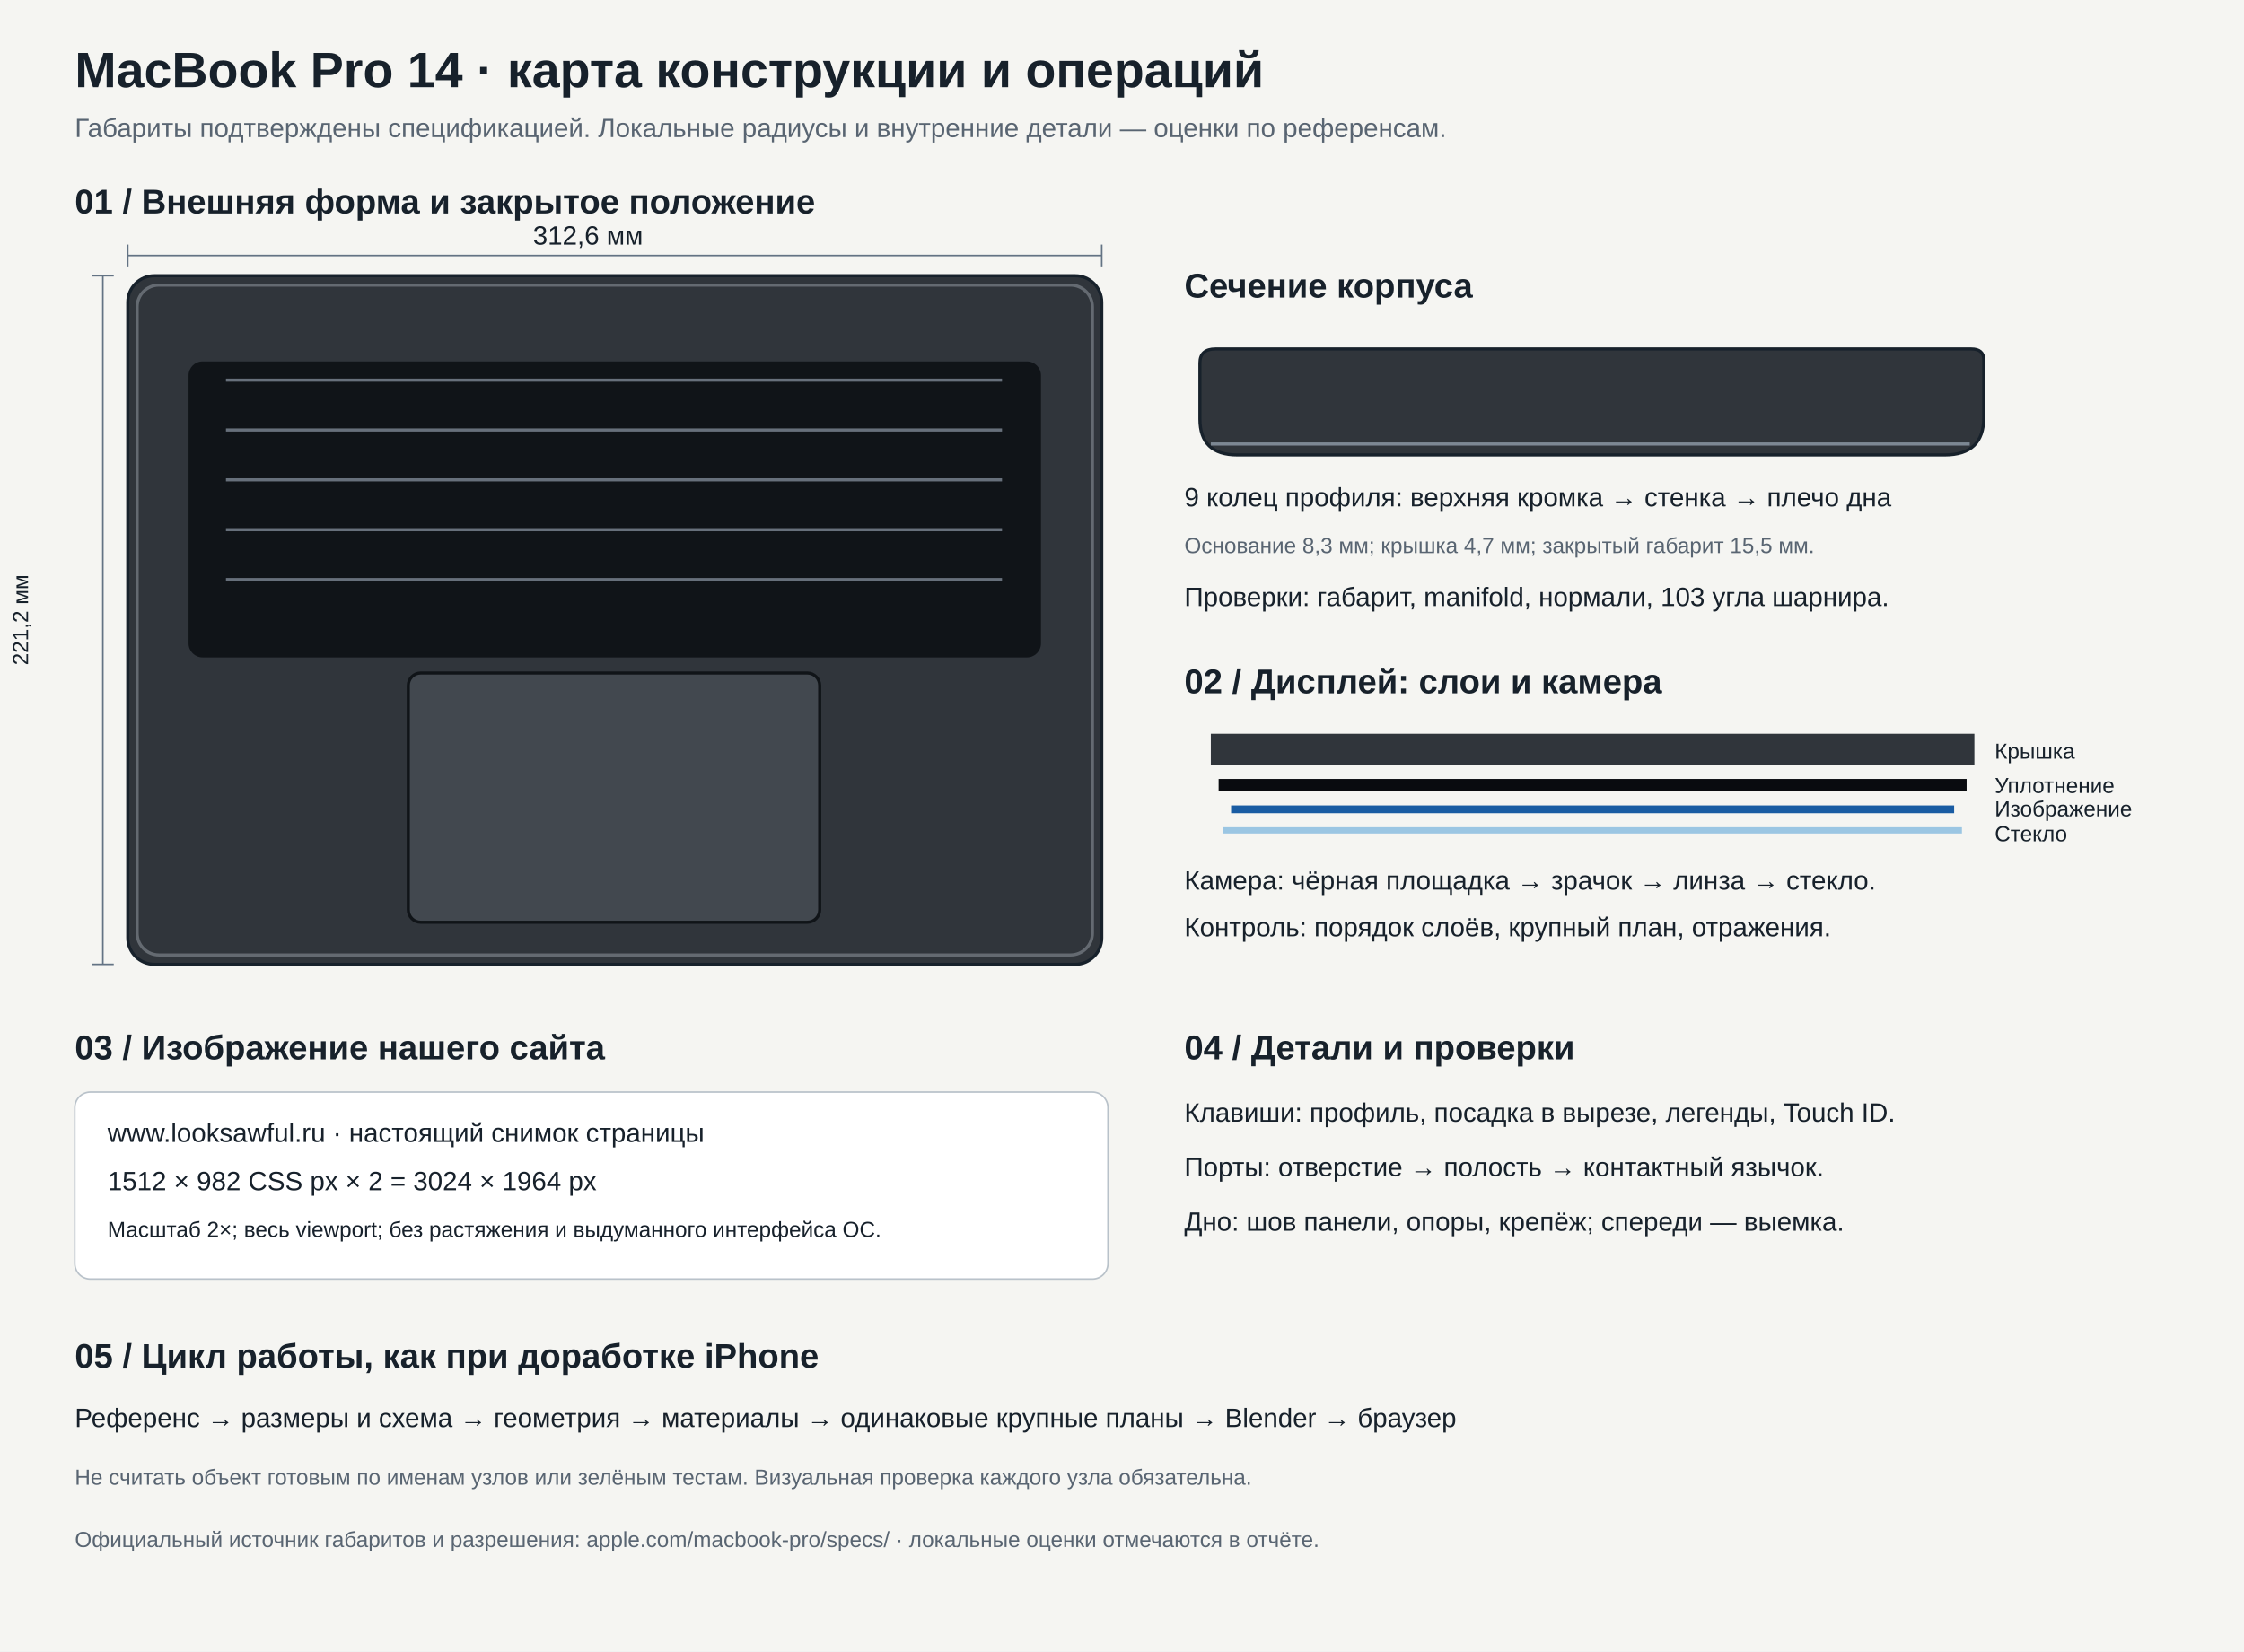
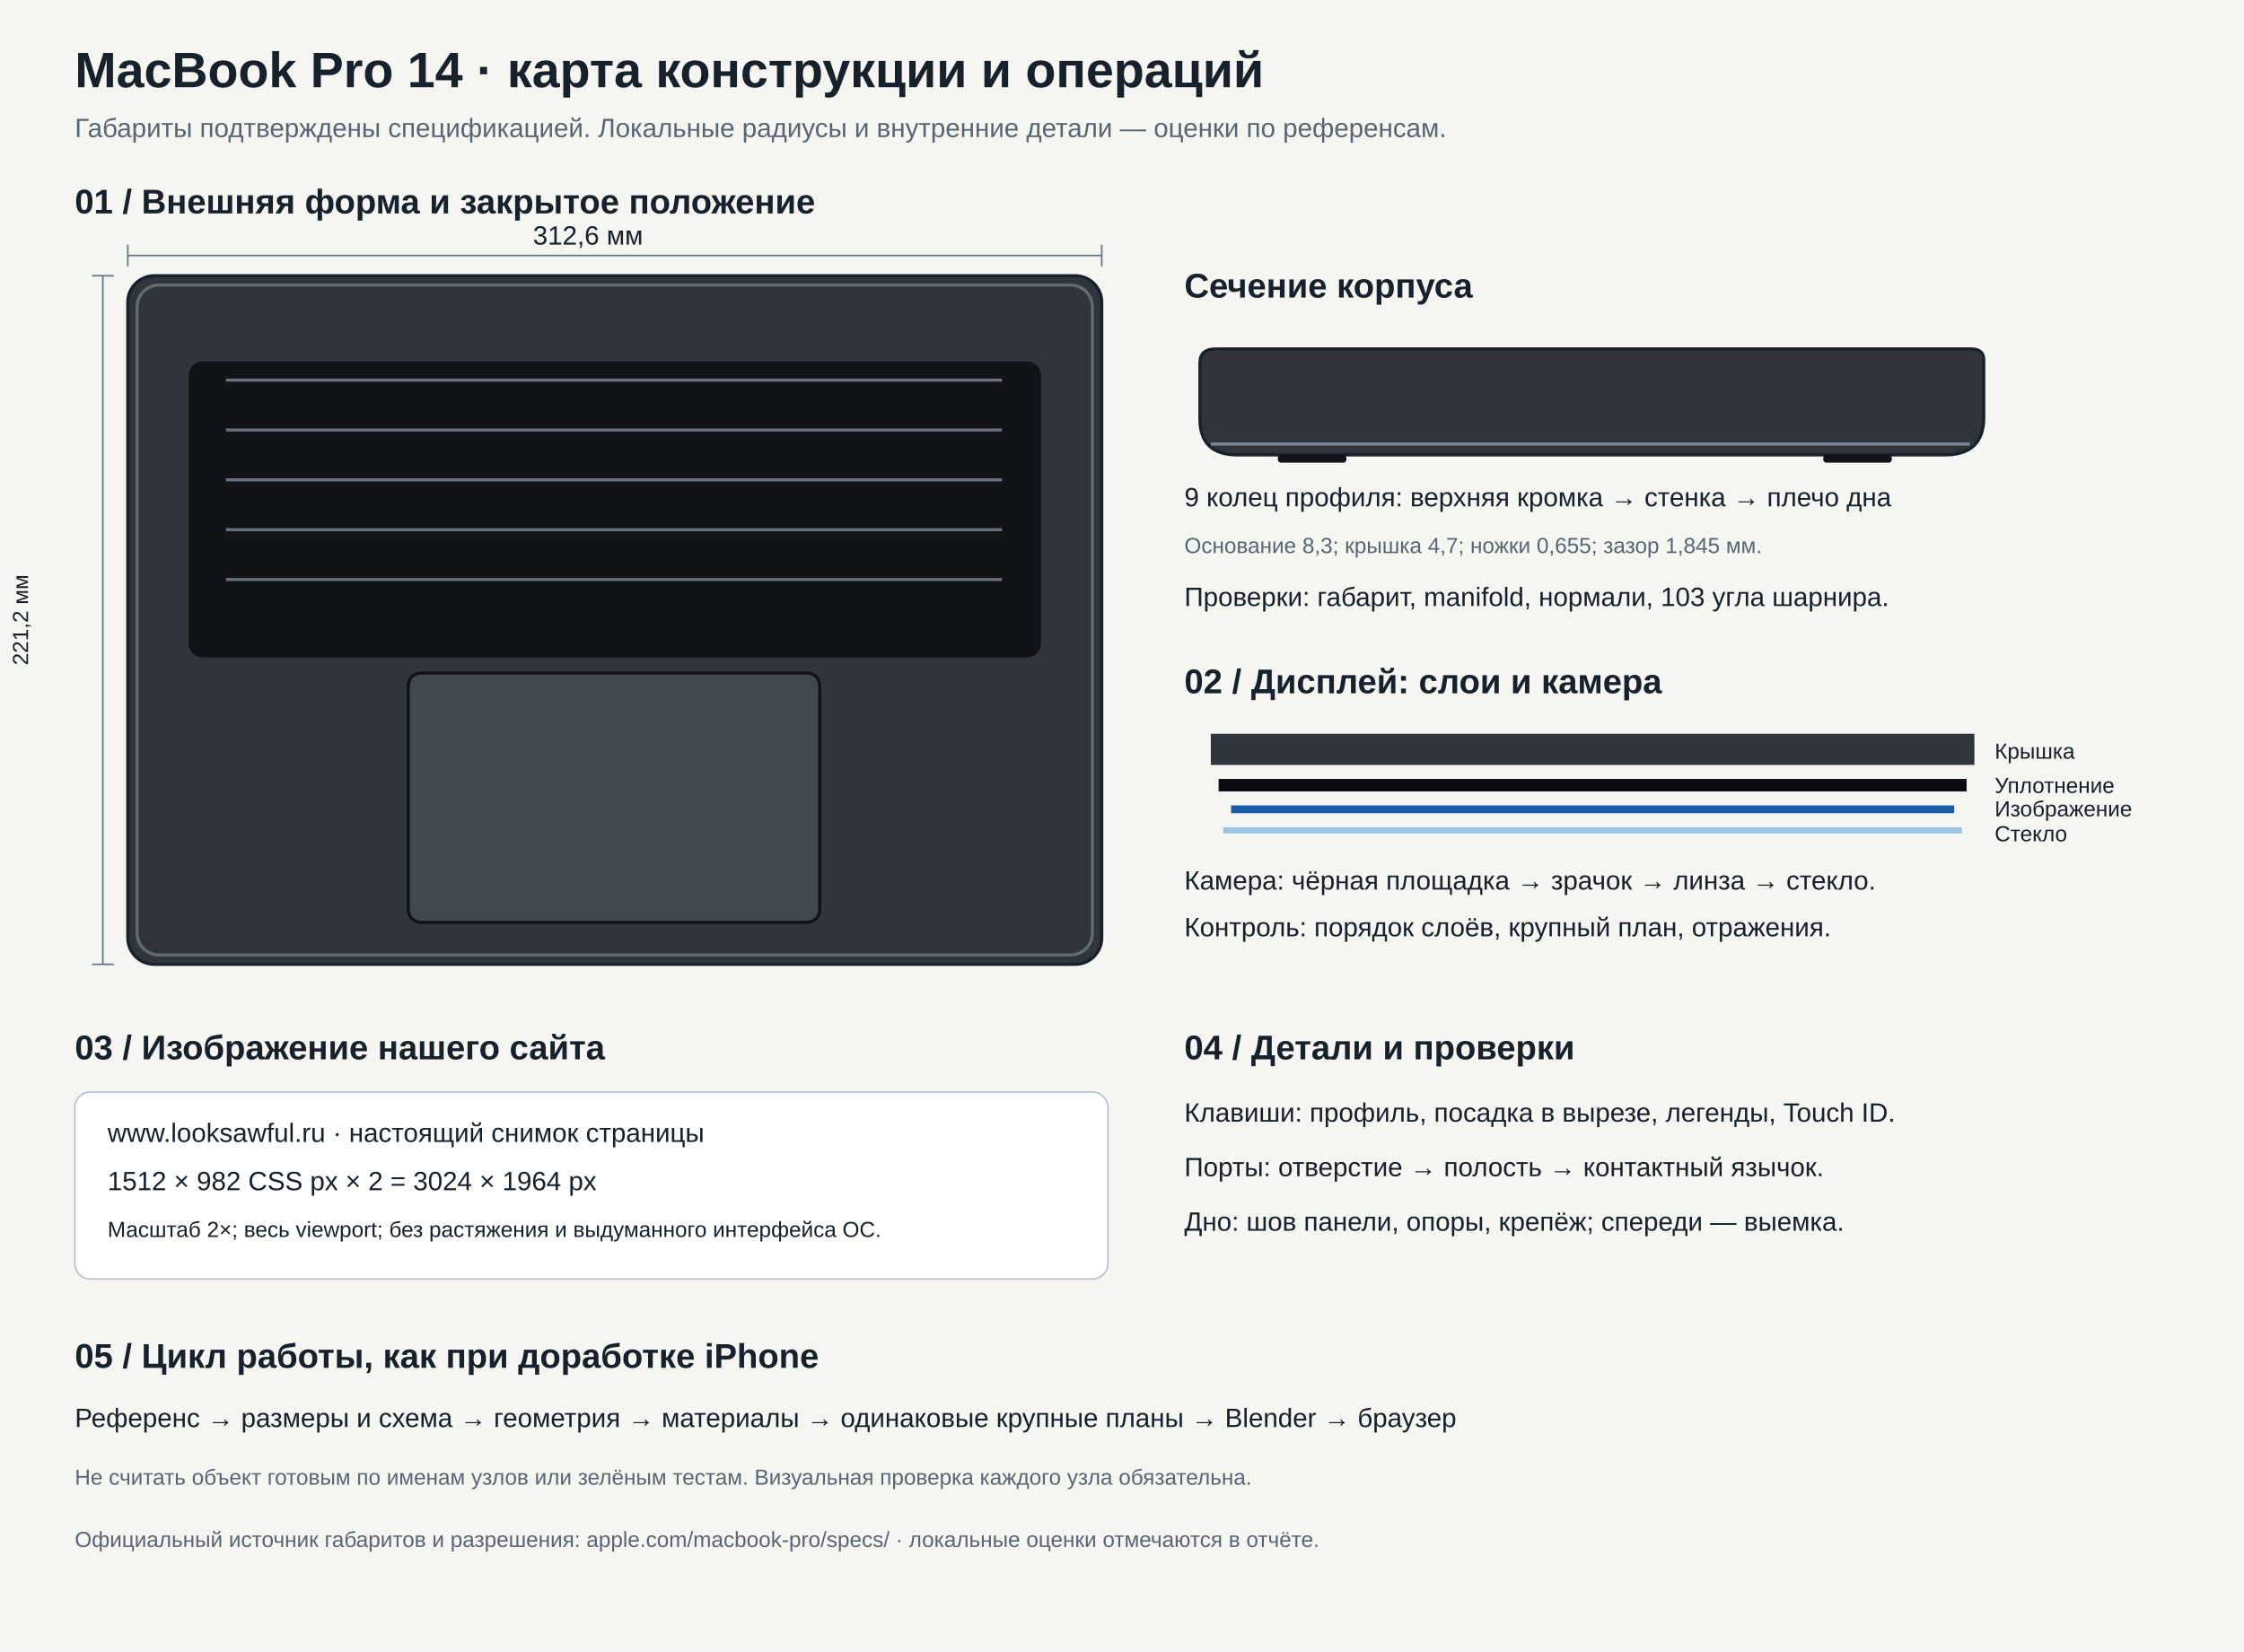
<svg xmlns="http://www.w3.org/2000/svg" width="1440" height="1060" viewBox="0 0 1440 1060">
  <rect width="1440" height="1060" fill="#f5f5f2" />
  <style>text{font-family:Arial,sans-serif;fill:#17212b}.title{font-size:32px;font-weight:700}.h{font-size:22px;font-weight:700}.p{font-size:17px}.s{font-size:14px}.line{stroke:#344557;stroke-width:2;fill:none}.dim{stroke:#637384;stroke-width:1;fill:none}.blue{fill:#195ca3}.note{fill:#596572}</style>
  <text x="48" y="56" class="title">MacBook Pro 14 · карта конструкции и операций</text>
  <text x="48" y="88" class="p note">Габариты подтверждены спецификацией. Локальные радиусы и внутренние детали — оценки по референсам.</text>
  <text x="48" y="137" class="h">01 / Внешняя форма и закрытое положение</text>
  <rect x="82" y="177" width="625" height="442" rx="17" fill="#30353b" stroke="#17212b" stroke-width="2" />
  <rect x="88" y="183" width="613" height="430" rx="14" fill="none" stroke="#646a71" stroke-width="2" />
  <rect x="121" y="232" width="547" height="190" rx="9" fill="#101418" />
  <path d="M145 244H643M145 276H643M145 308H643M145 340H643M145 372H643" stroke="#67707b" stroke-width="2" />
  <rect x="262" y="432" width="264" height="160" rx="8" fill="#42484f" stroke="#101418" stroke-width="2" />
  <path d="M82 164H707M82 157V171M707 157V171" class="dim" />
  <text x="342" y="157" class="p">312,6 мм</text>
  <path d="M66 177V619M59 177H73M59 619H73" class="dim" />
  <text x="18" y="427" class="s" transform="rotate(-90 18 427)">221,2 мм</text>
  <text x="760" y="191" class="h">Сечение корпуса</text>
  <path d="M780 224L1265 224Q1273 224 1273 231L1273 268Q1273 292 1248 292L794 292Q770 292 770 269L770 233Q770 224 780 224Z" fill="#30353b" stroke="#17212b" stroke-width="2" />
  <path d="M777 285H1264" stroke="#7c8793" stroke-width="2" />
+   <rect x="820" y="292" width="44" height="5" rx="2" fill="#101418" />
+   <rect x="1170" y="292" width="44" height="5" rx="2" fill="#101418" />
  <text x="760" y="325" class="p">9 колец профиля: верхняя кромка → стенка → плечо дна</text>
-   <text x="760" y="355" class="s note">Основание 8,3 мм; крышка 4,7 мм; закрытый габарит 15,5 мм.</text>
+   <text x="760" y="355" class="s note">Основание 8,3; крышка 4,7; ножки 0,655; зазор 1,845 мм.</text>
  <text x="760" y="389" class="p">Проверки: габарит, manifold, нормали, 103 угла шарнира.</text>
  <text x="760" y="445" class="h">02 / Дисплей: слои и камера</text>
  <rect x="777" y="471" width="490" height="20" fill="#30353b" />
  <rect x="782" y="500" width="480" height="8" fill="#090b0f" />
  <rect x="790" y="517" width="464" height="5" fill="#195ca3" />
  <rect x="785" y="531" width="474" height="4" fill="#9bc6e3" />
  <text x="1280" y="487" class="s">Крышка</text>
  <text x="1280" y="509" class="s">Уплотнение</text>
  <text x="1280" y="524" class="s">Изображение</text>
  <text x="1280" y="540" class="s">Стекло</text>
  <text x="760" y="571" class="p">Камера: чёрная площадка → зрачок → линза → стекло.</text>
  <text x="760" y="601" class="p">Контроль: порядок слоёв, крупный план, отражения.</text>
  <text x="48" y="680" class="h">03 / Изображение нашего сайта</text>
  <rect x="48" y="701" width="663" height="120" rx="10" fill="white" stroke="#b9c2ca" />
  <text x="69" y="733" class="p">www.looksawful.ru · настоящий снимок страницы</text>
  <text x="69" y="764" class="p">1512 × 982 CSS px × 2 = 3024 × 1964 px</text>
  <text x="69" y="794" class="s">Масштаб 2×; весь viewport; без растяжения и выдуманного интерфейса ОС.</text>
  <text x="760" y="680" class="h">04 / Детали и проверки</text>
  <text x="760" y="720" class="p">Клавиши: профиль, посадка в вырезе, легенды, Touch ID.</text>
  <text x="760" y="755" class="p">Порты: отверстие → полость → контактный язычок.</text>
  <text x="760" y="790" class="p">Дно: шов панели, опоры, крепёж; спереди — выемка.</text>
  <text x="48" y="878" class="h">05 / Цикл работы, как при доработке iPhone</text>
  <text x="48" y="916" class="p">Референс → размеры и схема → геометрия → материалы → одинаковые крупные планы → Blender → браузер</text>
  <text x="48" y="953" class="s note">Не считать объект готовым по именам узлов или зелёным тестам. Визуальная проверка каждого узла обязательна.</text>
  <text x="48" y="993" class="s note">Официальный источник габаритов и разрешения: apple.com/macbook-pro/specs/ · локальные оценки отмечаются в отчёте.</text>
</svg>
